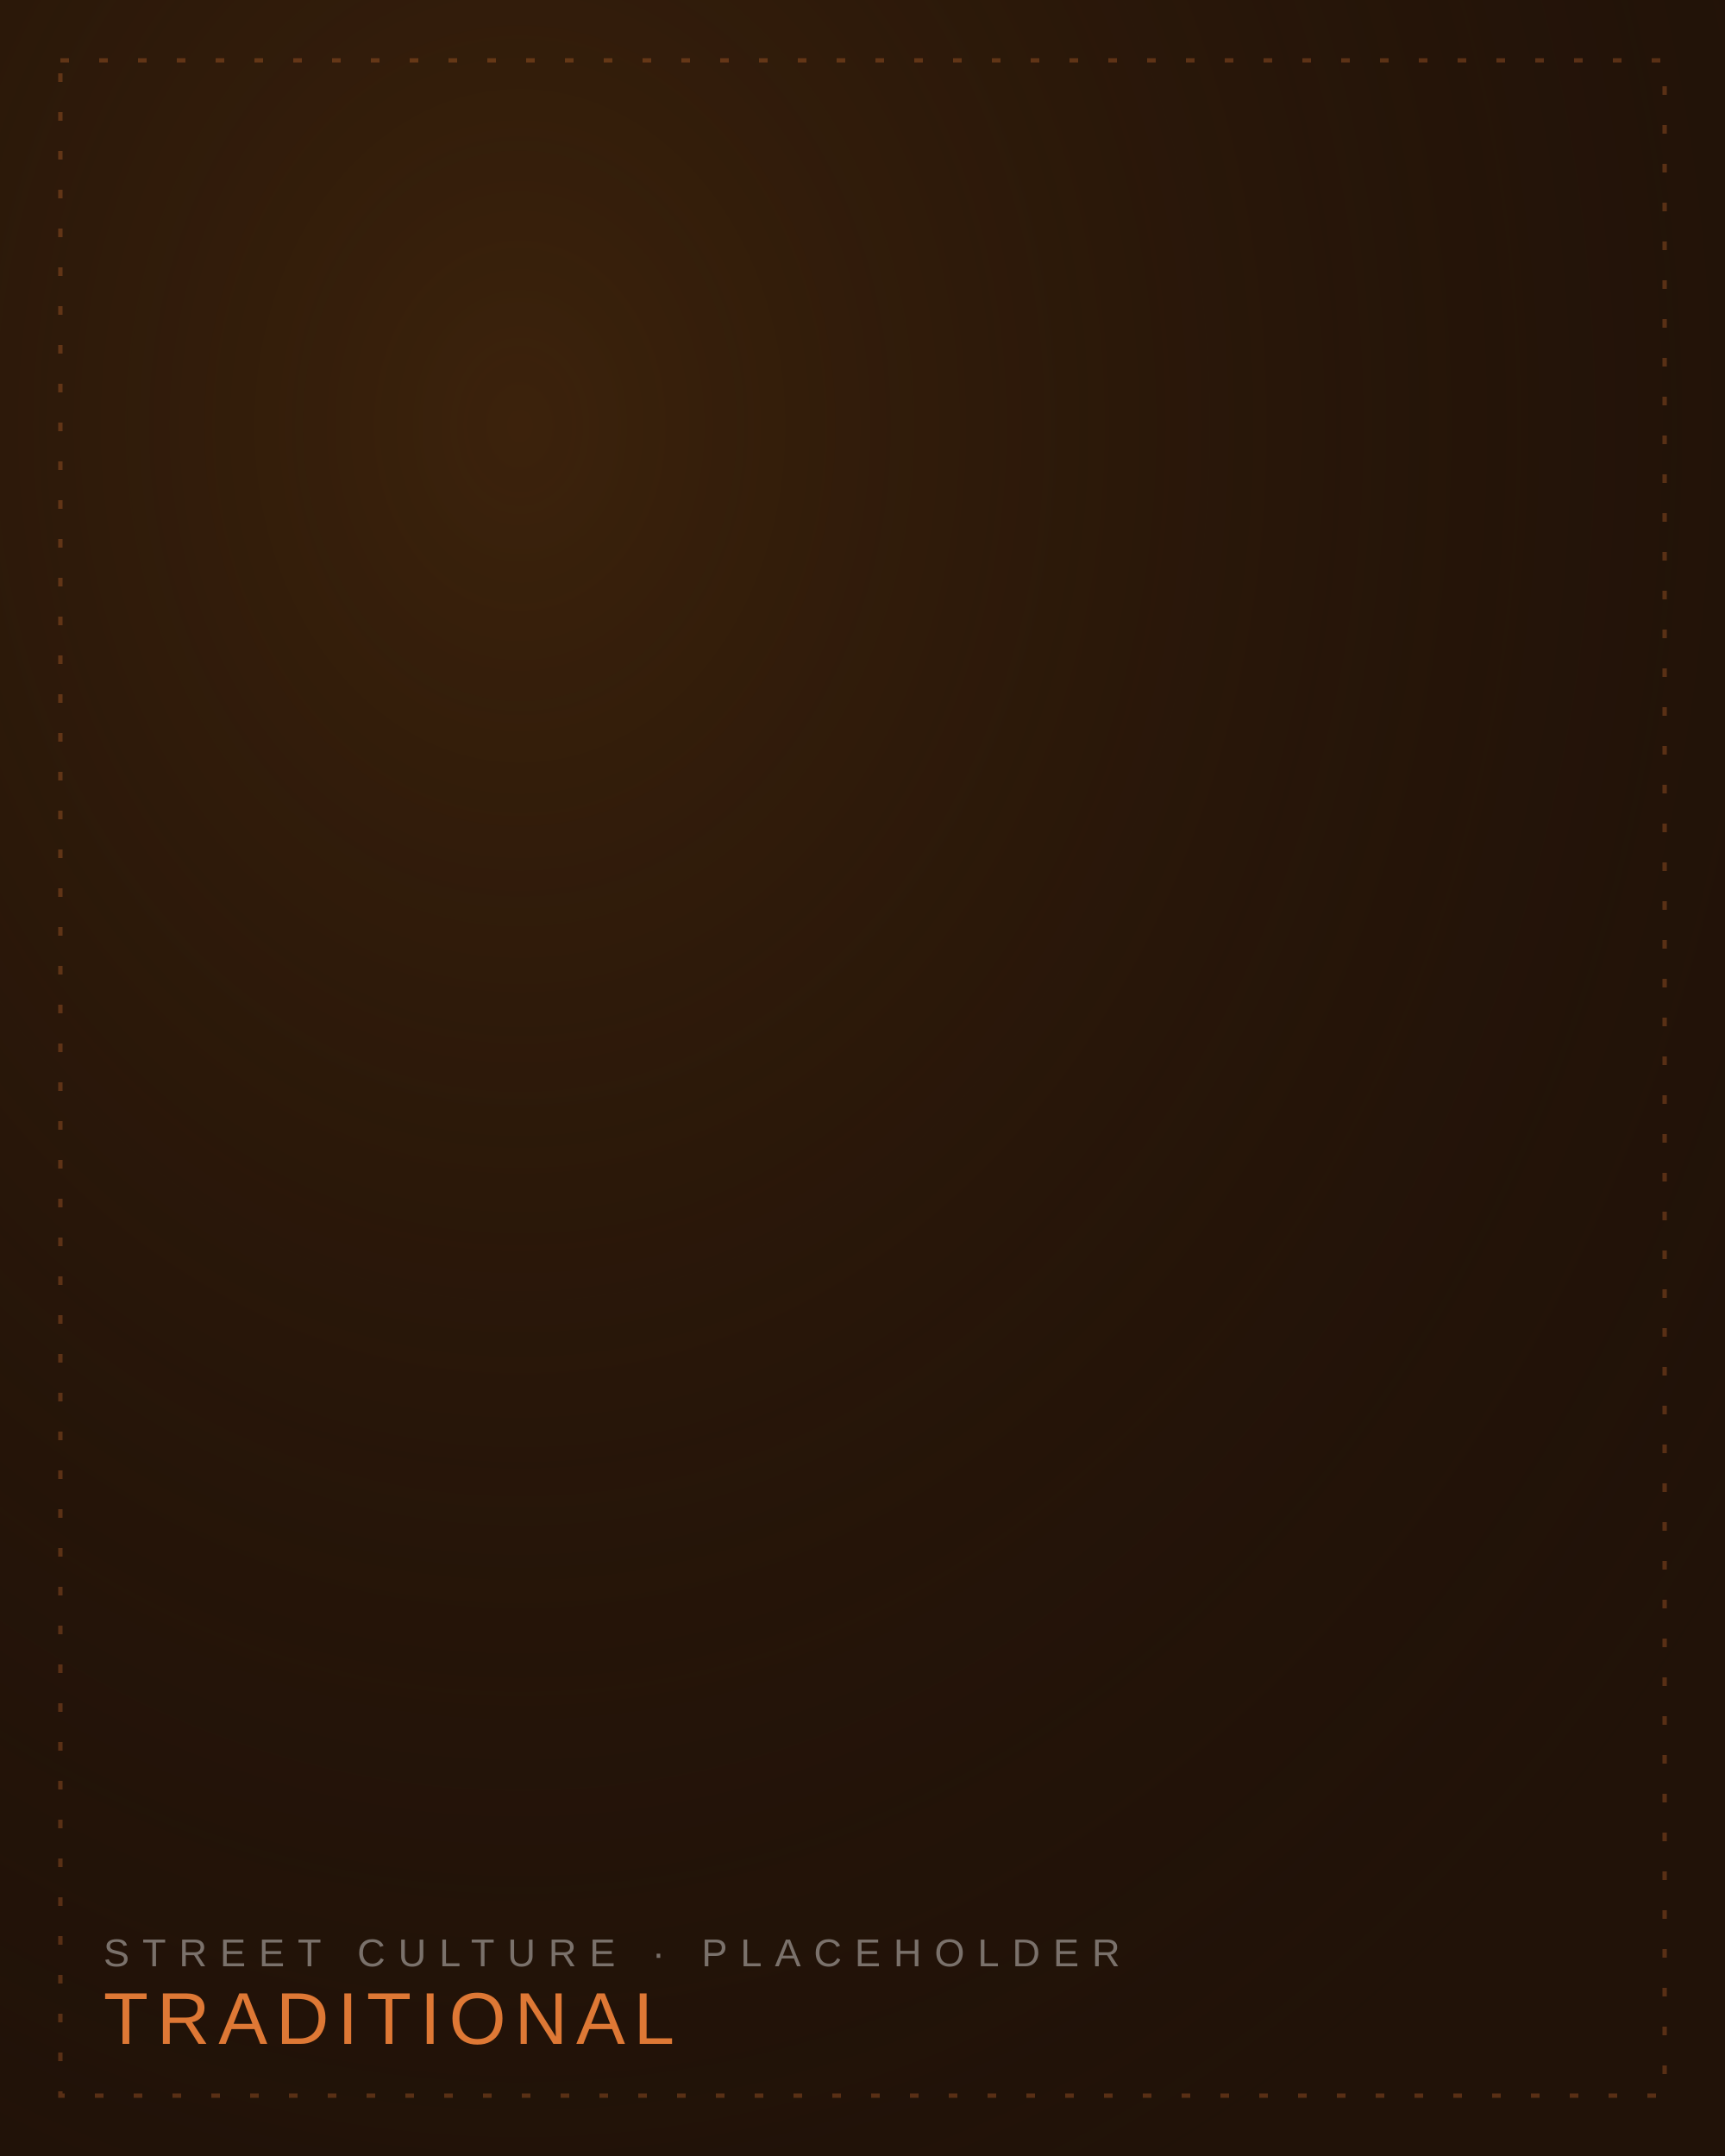
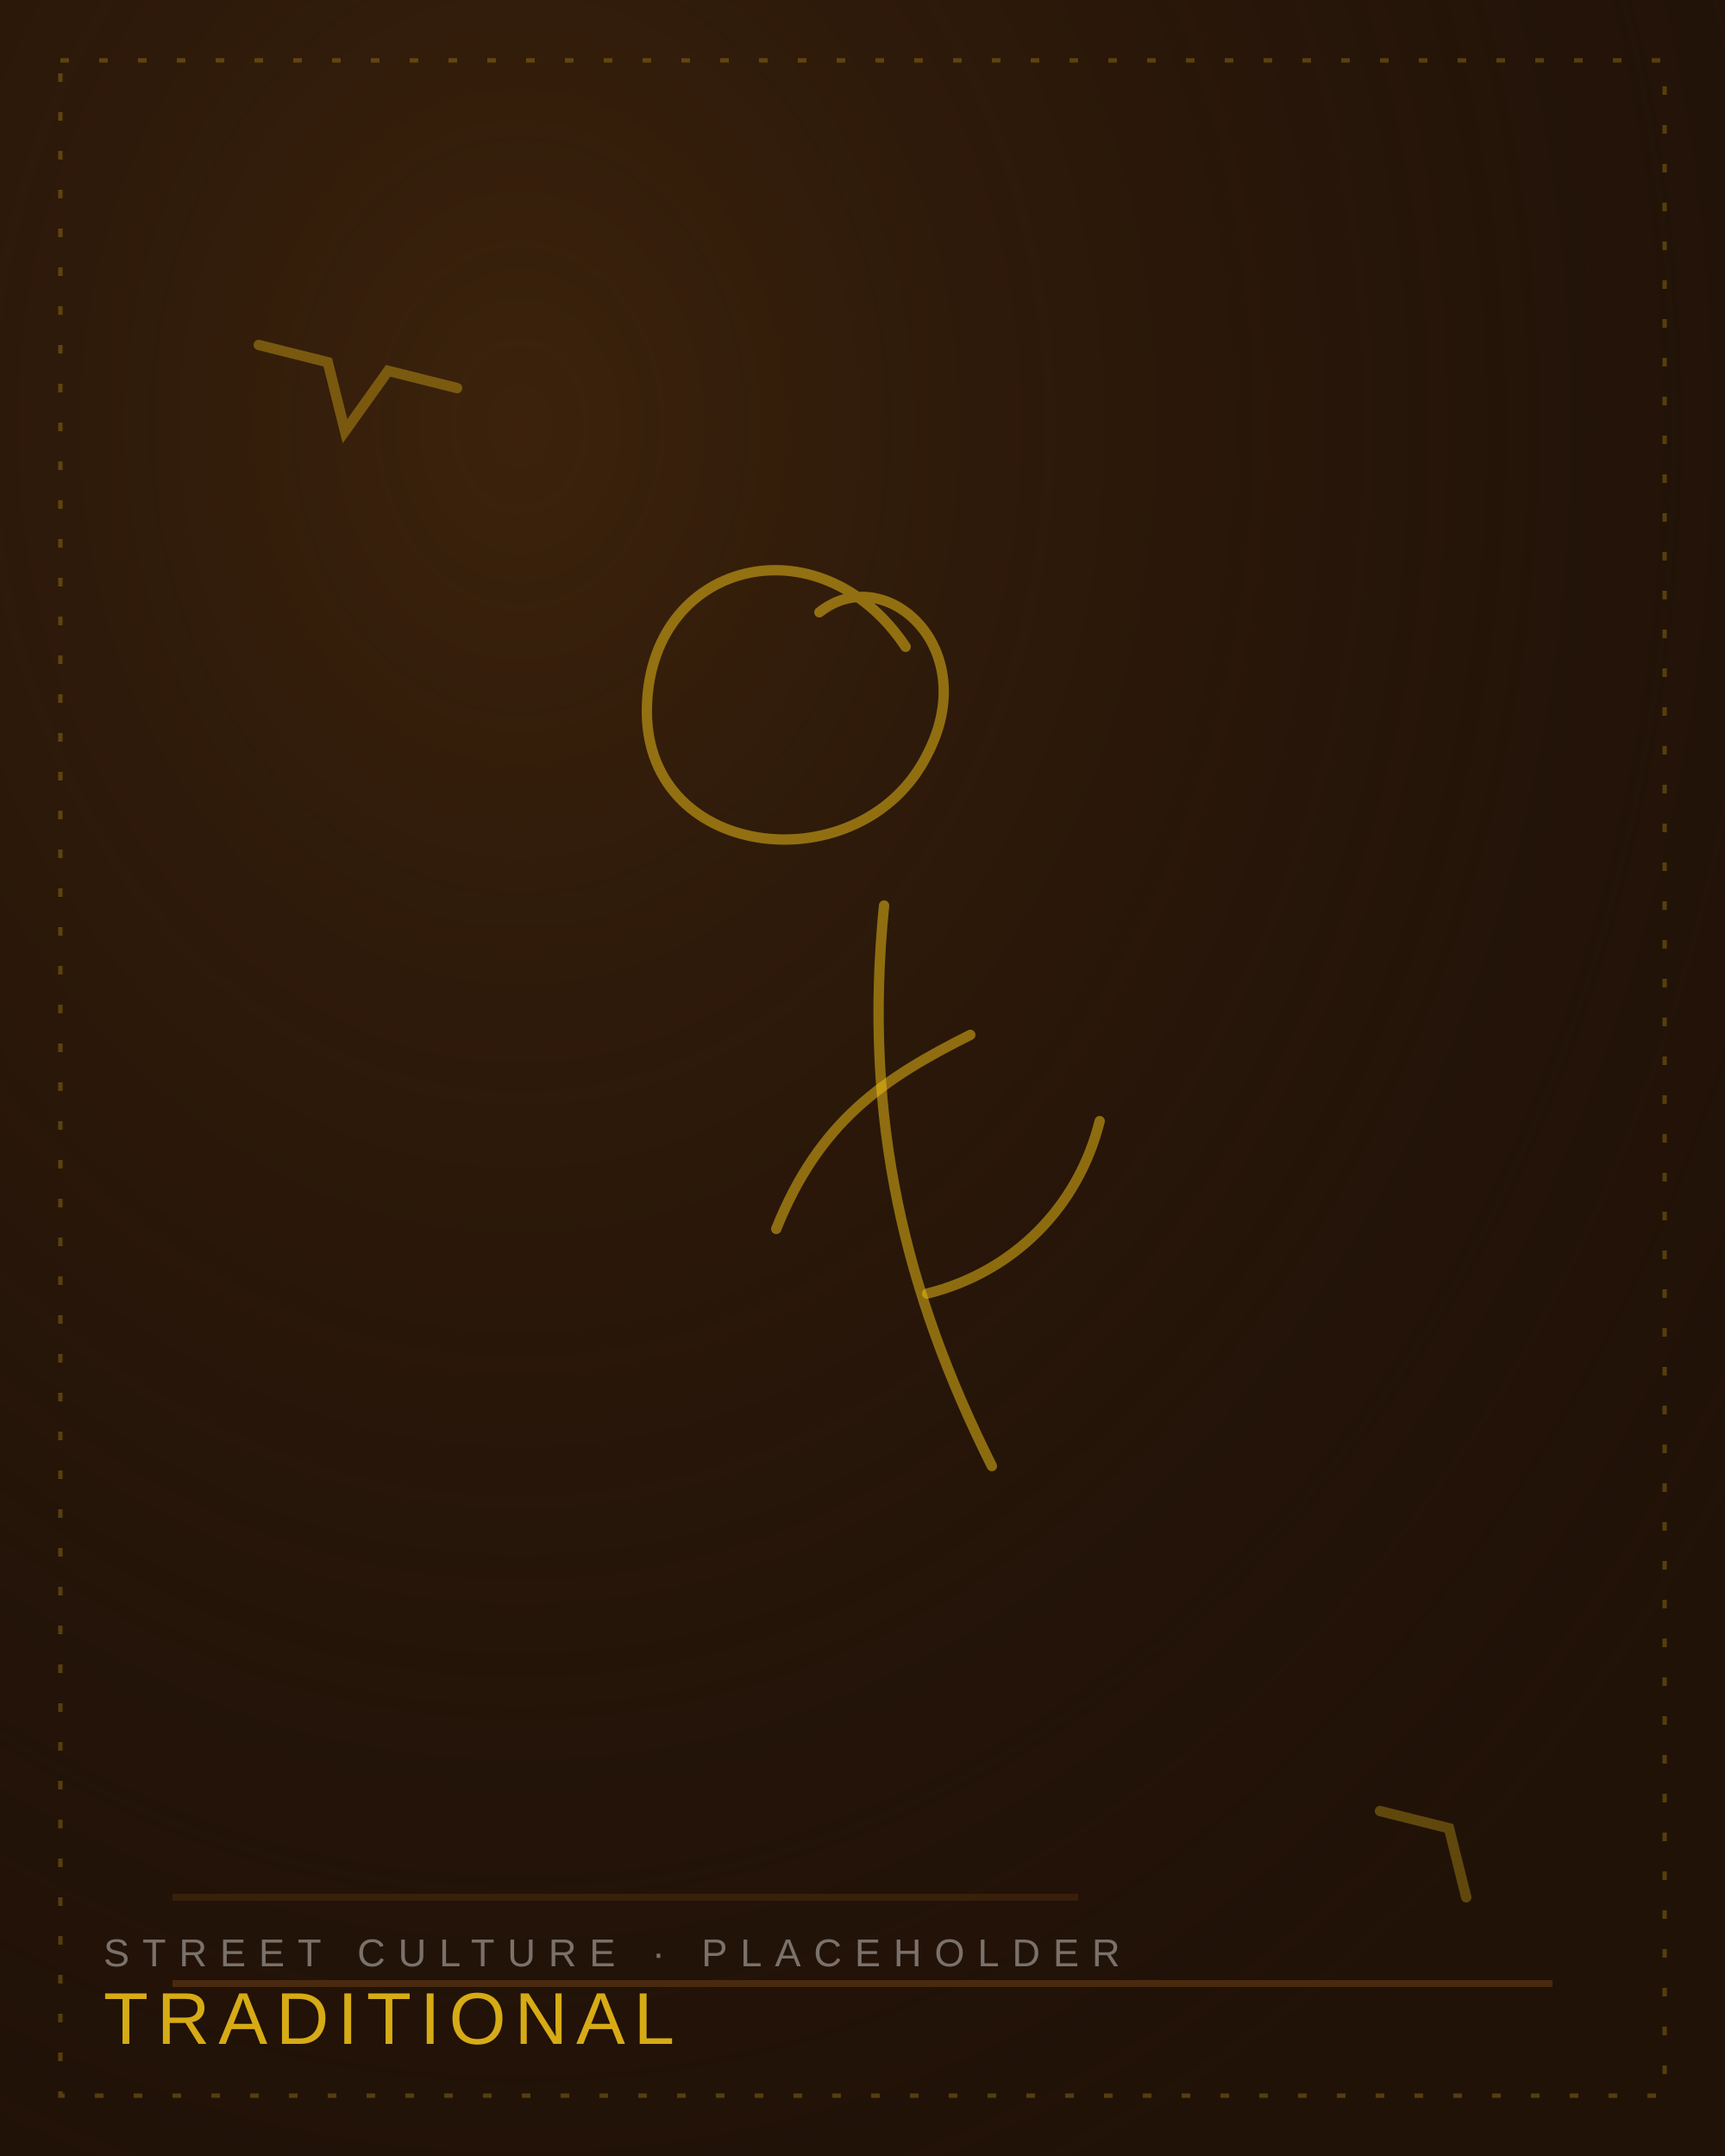
<svg xmlns="http://www.w3.org/2000/svg" viewBox="0 0 400 500" width="400" height="500">
  <rect width="400" height="500" fill="#211208" />
  <radialGradient id="g" cx="30%" cy="20%" r="90%">
    <stop offset="0%" stop-color="#52300f" stop-opacity="0.55" />
    <stop offset="100%" stop-color="#211208" stop-opacity="0" />
  </radialGradient>
  <rect width="400" height="500" fill="url(#g)" />
-   <g fill="none" stroke="ACCENT" stroke-opacity="0.5" stroke-width="2.4" stroke-linecap="round">
+   <g fill="none" stroke="#f5c518" stroke-opacity="0.5" stroke-width="2.4" stroke-linecap="round">
    <path d="M210 150 C 190 120, 150 130, 150 165 C 150 200, 200 205, 215 175 C 228 150, 205 130, 190 142" />
    <path d="M205 210 C 200 260, 210 300, 230 340" />
    <path d="M225 240 C 205 250, 190 260, 180 285" />
    <path d="M215 300 C 235 295, 250 280, 255 260" />
    <path d="M60 80 L 76 84 L 80 100 L 90 86 L 106 90" stroke-opacity="0.35" />
    <path d="M320 420 L 336 424 L 340 440" stroke-opacity="0.3" />
  </g>
-   <g stroke="FG" stroke-width="1.6" fill="none" opacity="0.8">
+   <g stroke="#52300f" stroke-width="1.6" fill="none" opacity="0.8">
    <path d="M40 460 H 360" />
    <path d="M40 440 H 250" stroke-opacity="0.6" />
  </g>
-   <rect x="14" y="14" width="372" height="472" fill="none" stroke="#ff8a3d" stroke-opacity="0.25" stroke-dasharray="2 7" />
-   <text x="24" y="474" font-family="Arial Black, Arial, sans-serif" font-size="17" letter-spacing="2" fill="#ff8a3d" fill-opacity="0.85">TRADITIONAL</text>
+   <rect x="14" y="14" width="372" height="472" fill="none" stroke="#f5c518" stroke-opacity="0.25" stroke-dasharray="2 7" />
+   <text x="24" y="474" font-family="Arial Black, Arial, sans-serif" font-size="17" letter-spacing="2" fill="#f5c518" fill-opacity="0.85">TRADITIONAL</text>
  <text x="24" y="456" font-family="Arial, sans-serif" font-size="9" letter-spacing="3" fill="#ffffff" fill-opacity="0.4">STREET CULTURE · PLACEHOLDER</text>
</svg>
